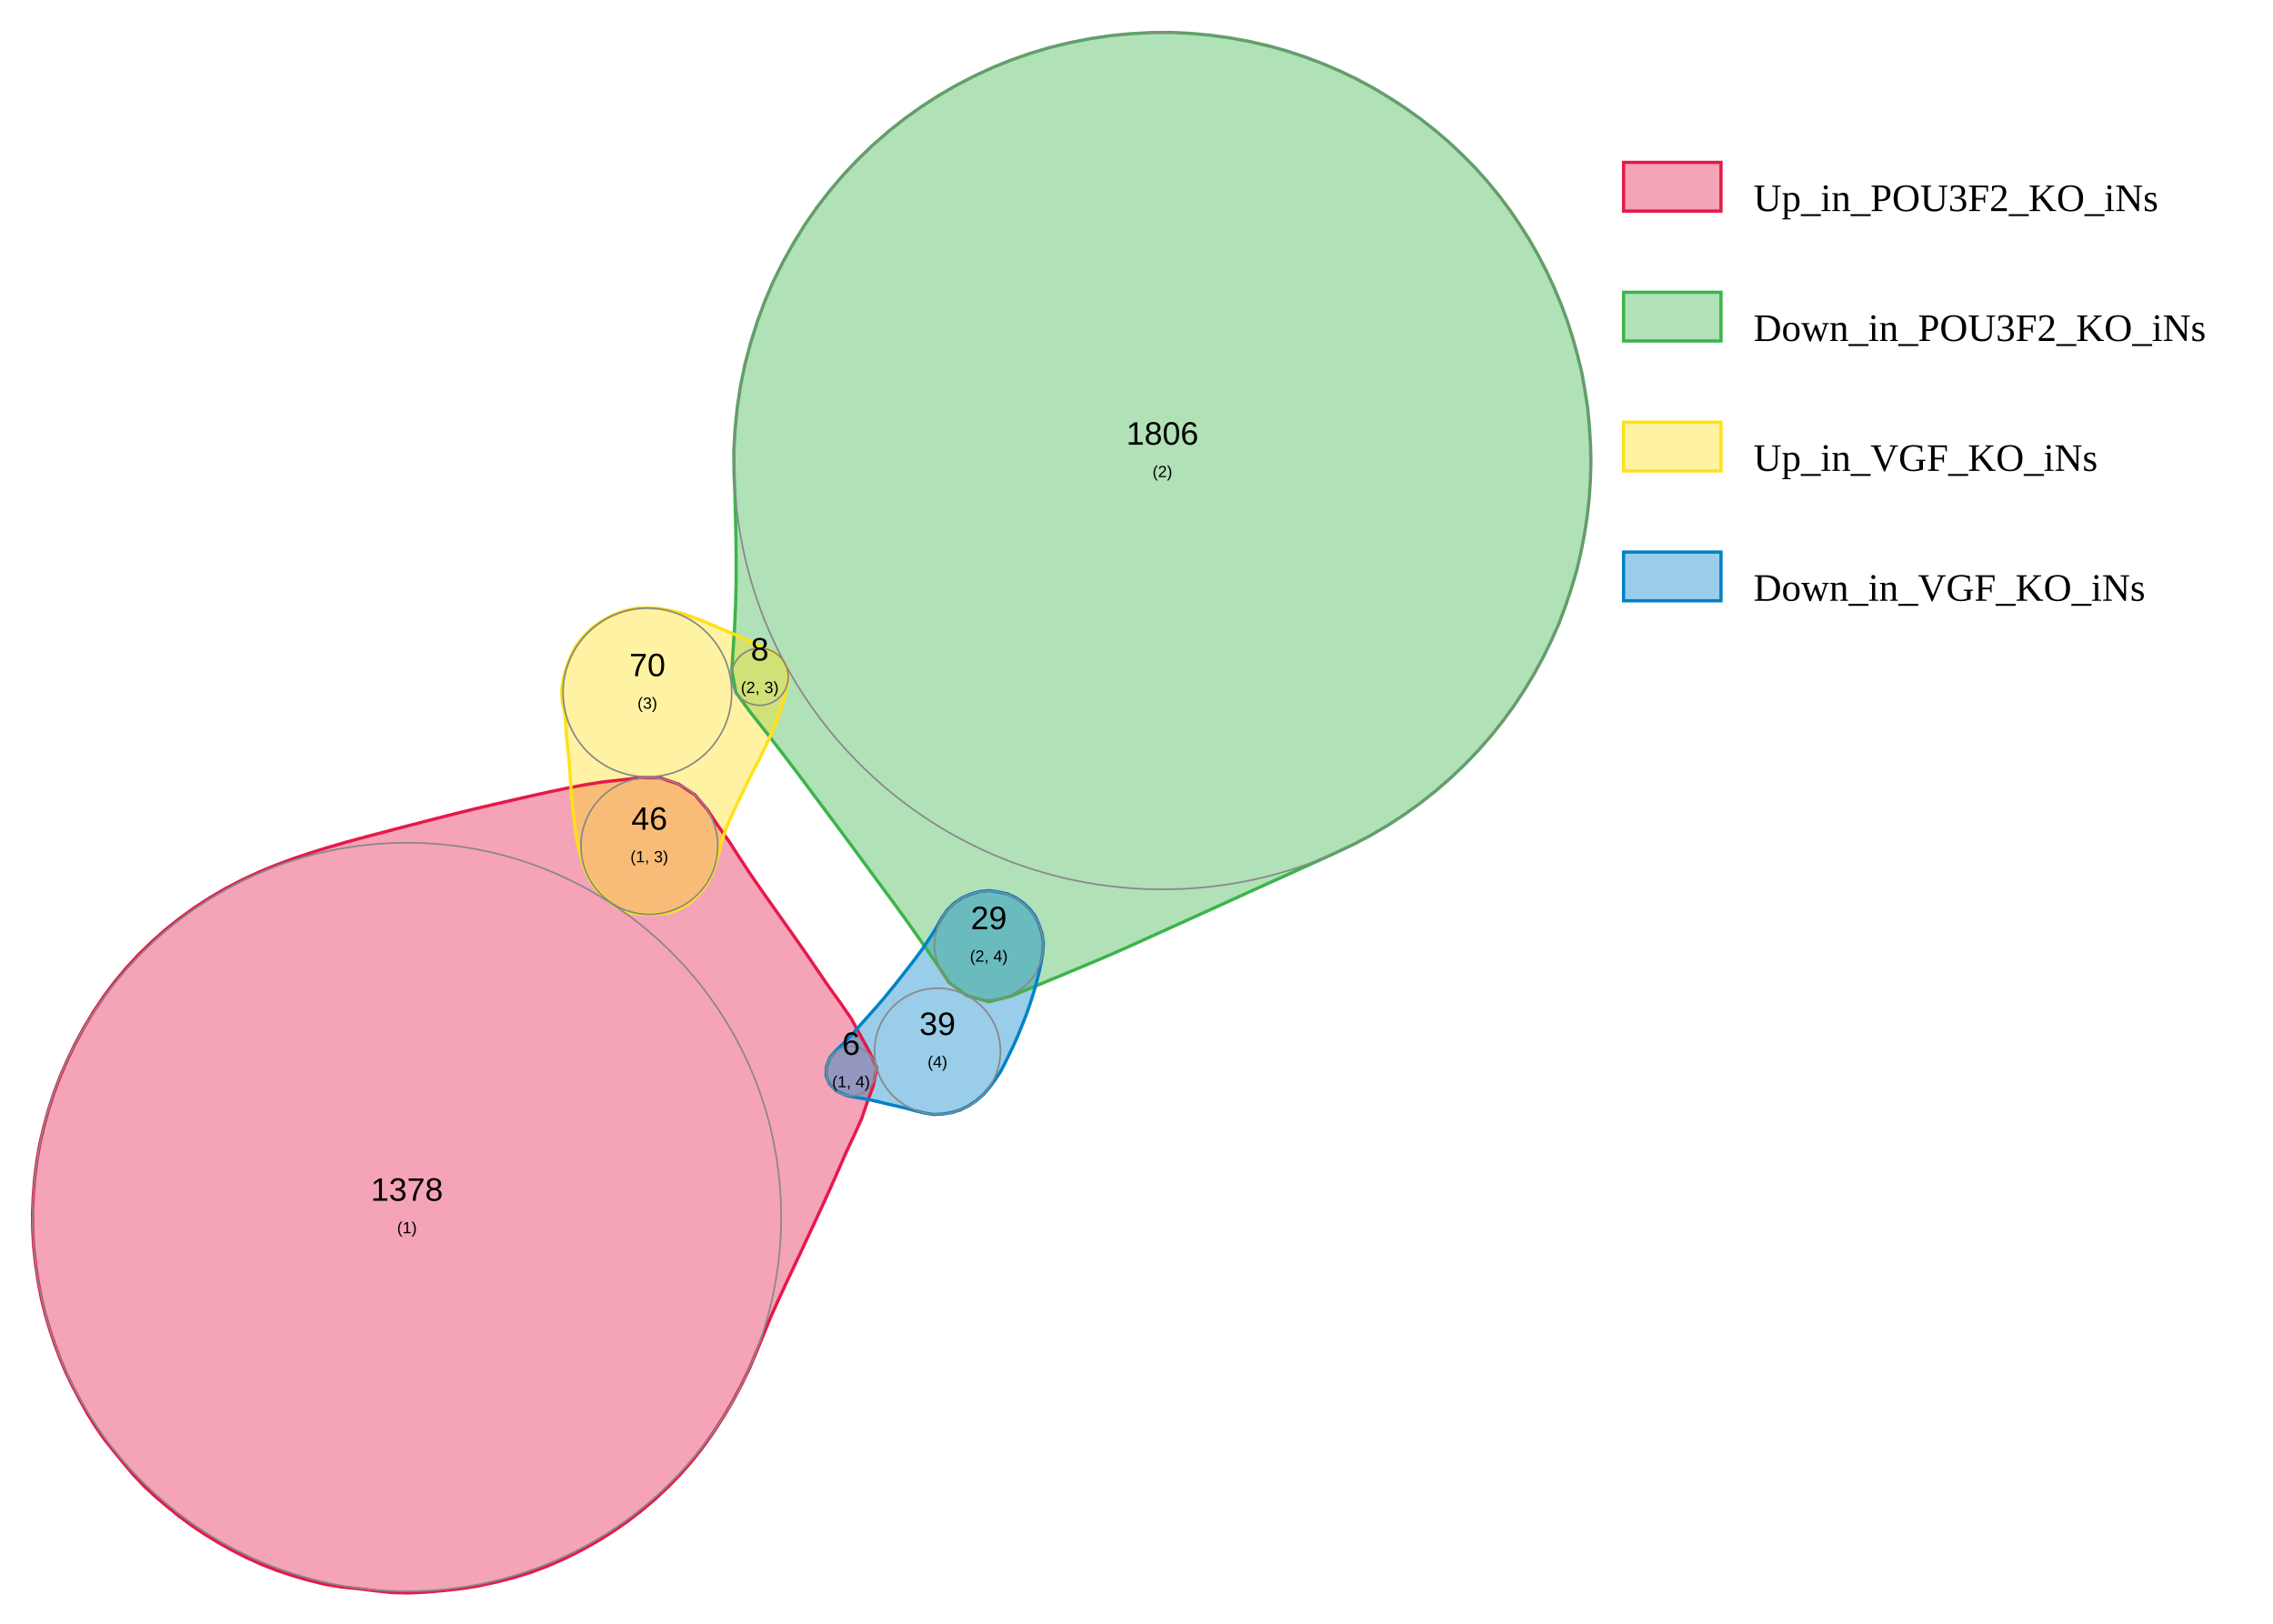
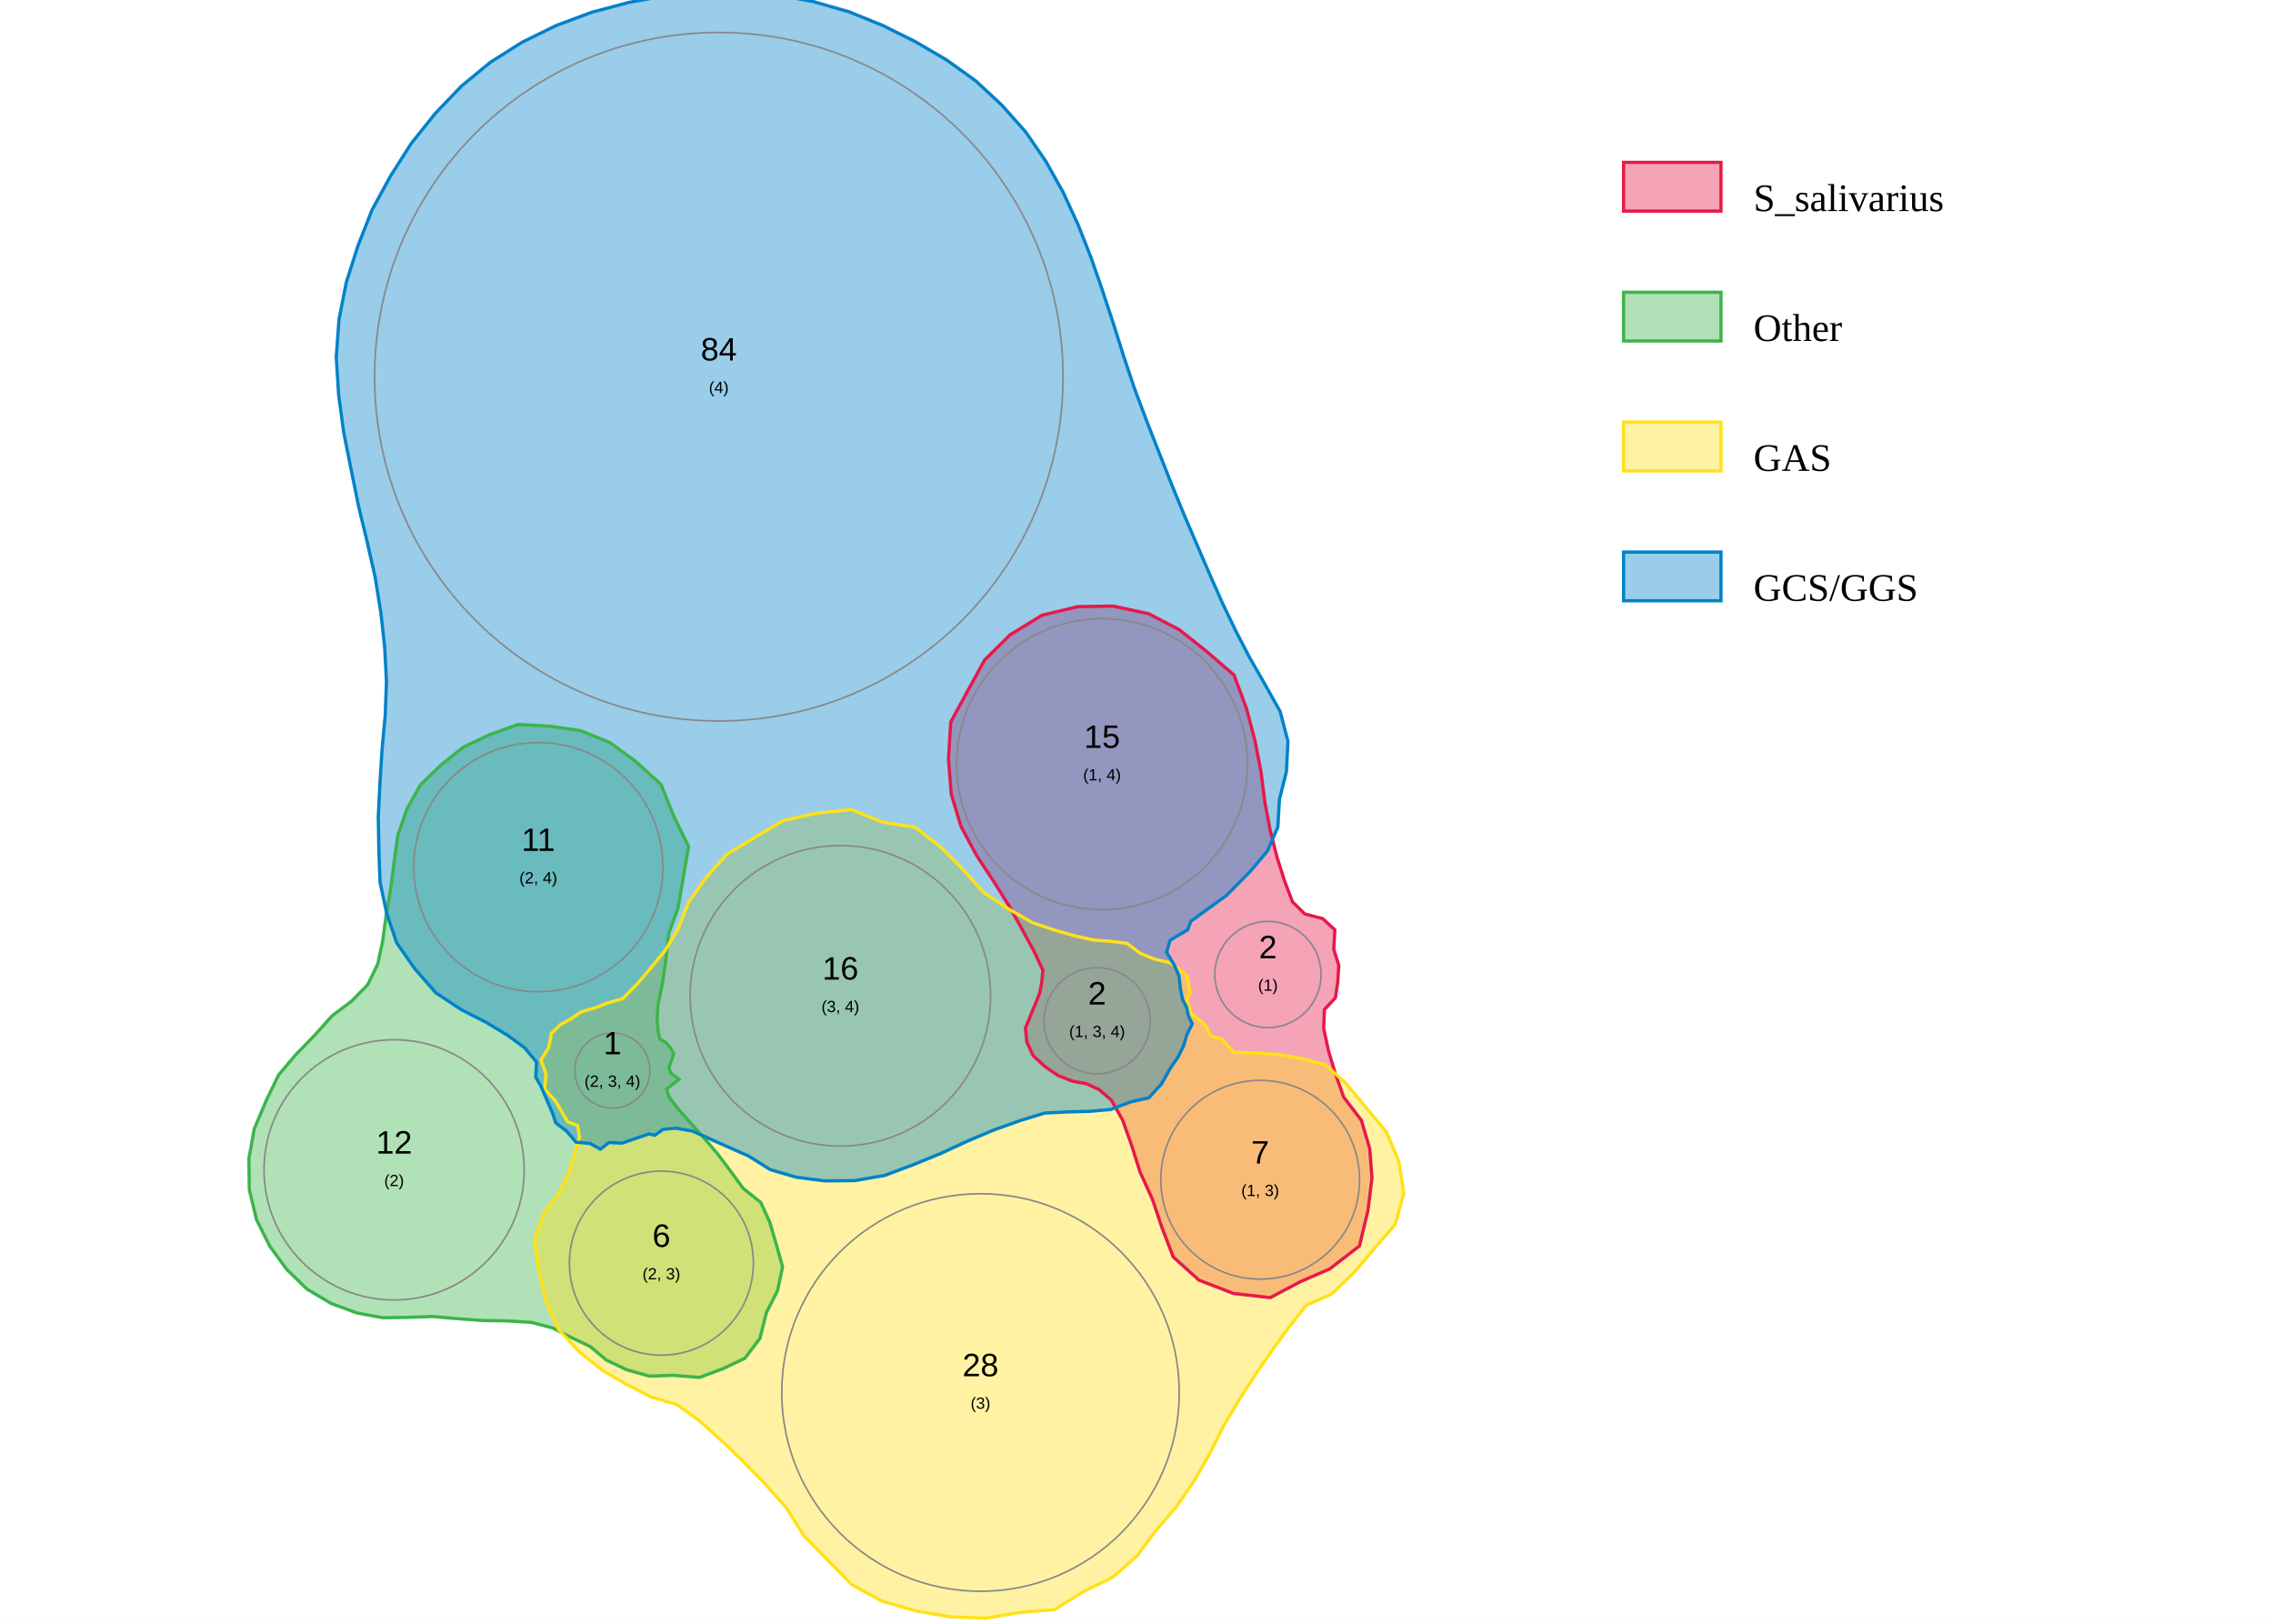
<svg xmlns="http://www.w3.org/2000/svg" xmlns:xlink="http://www.w3.org/1999/xlink" width="700" height="500">
  <defs>
    <style type="text/css">
  .borderLine {
	   stroke: none;
	   fill-opacity: 0.4;
  }
  .outLine {
	   stroke-width: 1;
	   fill: none;
  }
  .circle {
	   stroke: #888888;
	   stroke-width: 0.5;
	   fill: none;
    pointer-events: all;
  }
  .spcircle {
	   stroke: #FF2222;
	   stroke-width: 1;
	   fill: none;
    pointer-events: all;
  }
  .tLabel {
	   font-family: Arial;
    pointer-events: none;
	   font-size: 14px;
	   text-anchor: middle;
	   alignment-baseline: central;
  }
  .nLabel {
	   font-family: Arial;
    pointer-events: none;
	   font-size: 10px;
	   text-anchor: middle;
	   alignment-baseline: central;
  }
  .belong {
	   font-family: Arial;
    pointer-events: none;
	   font-size: 5px;
	   text-anchor: middle;
	   alignment-baseline: central;
  }
  .p0{
    stroke: none;
    fill: #e6194b;
  }
  .q0{
    fill: none;
    stroke: #e6194b;
  }
  .p1{
    stroke: none;
    fill: #3cb44b;
  }
  .q1{
    fill: none;
    stroke: #3cb44b;
  }
  .p2{
    stroke: none;
    fill: #ffe119;
  }
  .q2{
    fill: none;
    stroke: #ffe119;
  }
  .p3{
    stroke: none;
    fill: #0082c8;
  }
  .q3{
    fill: none;
    stroke: #0082c8;
  }

</style>
    <symbol id="bl0">
-       <path d="M 214.05 244.79 L 209.02 241.45 L 203.33 239.53 L 197.41 239.42 L 191.54 240.14 L 185.63 240.79 L 179.88 241.70 L 174.20 242.78 L 168.53 243.98 L 162.85 245.24 L 157.17 246.53 L 151.50 247.84 L 145.85 249.17 L 140.22 250.55 L 134.60 251.97 L 128.99 253.42 L 123.39 254.87 L 117.82 256.33 L 112.24 257.79 L 106.68 259.30 L 101.19 260.89 L 95.75 262.58 L 90.36 264.39 L 85.03 266.36 L 79.83 268.51 L 74.70 270.88 L 69.67 273.49 L 64.77 276.34 L 60.00 279.43 L 55.40 282.75 L 50.96 286.29 L 46.72 290.03 L 42.67 293.97 L 38.86 298.10 L 35.26 302.41 L 31.91 306.90 L 28.79 311.55 L 25.90 316.32 L 23.25 321.20 L 20.83 326.19 L 18.62 331.24 L 16.66 336.39 L 14.94 341.67 L 13.51 346.91 L 12.26 352.17 L 11.33 357.55 L 10.65 362.97 L 10.25 368.09 L 10.01 373.29 L 10.06 378.62 L 10.37 383.95 L 10.95 389.30 L 11.74 394.60 L 12.72 399.79 L 13.91 404.67 L 15.30 409.34 L 16.83 413.92 L 18.53 418.46 L 20.41 422.88 L 22.47 427.13 L 24.70 431.31 L 27.04 435.51 L 29.55 439.48 L 32.20 443.29 L 35.09 446.89 L 38.06 450.55 L 41.11 454.16 L 44.40 457.60 L 47.86 460.85 L 51.50 463.92 L 55.22 466.94 L 59.10 469.80 L 63.13 472.50 L 67.30 475.04 L 71.60 477.44 L 76.03 479.69 L 80.61 481.76 L 85.32 483.60 L 90.14 485.19 L 95.04 486.61 L 100.01 487.85 L 105.13 488.69 L 110.38 489.21 L 115.50 489.85 L 120.71 490.40 L 126.02 490.52 L 131.35 490.25 L 136.72 489.78 L 142.08 489.20 L 147.46 488.33 L 152.79 487.18 L 158.10 485.83 L 163.39 484.21 L 168.59 482.26 L 173.69 480.03 L 178.70 477.54 L 183.60 474.82 L 188.37 471.86 L 192.99 468.68 L 197.44 465.26 L 201.73 461.63 L 205.82 457.80 L 209.71 453.77 L 213.38 449.57 L 216.80 445.18 L 219.98 440.66 L 222.96 436.04 L 225.77 431.27 L 228.38 426.35 L 230.83 421.33 L 233.02 416.10 L 235.19 410.84 L 237.34 405.58 L 239.63 400.48 L 241.98 395.41 L 244.36 390.35 L 246.74 385.29 L 249.11 380.23 L 251.47 375.16 L 253.82 370.09 L 256.12 365.00 L 258.36 359.91 L 260.59 354.80 L 262.99 349.71 L 265.32 344.58 L 267.08 339.38 L 268.96 334.33 L 270.04 328.94 L 267.75 323.83 L 264.97 318.83 L 262.21 313.75 L 258.86 308.86 L 255.36 304.03 L 252.01 299.13 L 248.65 294.20 L 245.21 289.27 L 241.72 284.33 L 238.21 279.37 L 234.71 274.41 L 231.25 269.41 L 227.90 264.34 L 224.62 259.23 L 221.11 254.26 L 217.81 249.23 Z" />
+       <path d="M 363.13 193.88 L 353.75 188.99 L 342.87 186.64 L 331.90 186.80 L 320.88 189.45 L 311.08 195.47 L 303.25 203.20 L 298.08 212.62 L 292.80 222.33 L 292.10 233.70 L 292.95 244.53 L 295.95 254.48 L 300.70 263.34 L 305.99 271.37 L 310.81 279.05 L 314.91 286.42 L 318.50 293.03 L 321.18 298.78 L 320.84 302.33 L 320.18 305.83 L 318.87 309.08 L 317.39 312.68 L 315.80 316.55 L 316.23 320.86 L 318.15 325.05 L 321.79 328.41 L 325.75 331.14 L 330.23 332.91 L 334.55 333.72 L 338.50 335.51 L 342.28 338.79 L 345.71 344.88 L 348.40 352.38 L 351.10 360.91 L 354.92 369.34 L 357.81 377.93 L 361.32 387.07 L 369.26 394.21 L 379.85 398.30 L 391.20 399.58 L 400.46 394.67 L 409.49 390.75 L 418.66 383.66 L 421.28 372.73 L 422.52 362.72 L 421.82 353.67 L 419.26 344.99 L 413.81 337.84 L 411.24 330.61 L 409.12 323.55 L 407.65 316.67 L 407.87 310.86 L 411.24 307.28 L 411.98 302.52 L 412.29 297.25 L 410.76 292.37 L 411.08 286.31 L 407.31 282.86 L 401.78 281.42 L 398.04 277.69 L 395.62 271.33 L 393.29 264.00 L 391.17 255.68 L 389.50 246.84 L 388.34 237.60 L 386.47 228.01 L 383.88 218.18 L 380.04 207.86 L 371.38 200.42 Z" />
    </symbol>
    <symbol id="bl1">
-       <path d="M 366.72 10.28 L 360.60 9.98 L 354.40 10.04 L 348.16 10.38 L 341.93 10.99 L 335.75 11.90 L 329.53 13.12 L 323.45 14.59 L 317.43 16.38 L 311.51 18.44 L 305.74 20.77 L 300.08 23.39 L 294.53 26.25 L 289.11 29.39 L 283.83 32.79 L 278.70 36.44 L 273.71 40.39 L 268.86 44.61 L 264.22 49.07 L 259.78 53.77 L 255.56 58.72 L 251.57 63.87 L 247.82 69.25 L 244.37 74.86 L 241.15 80.63 L 238.18 86.59 L 235.53 92.74 L 233.21 99.07 L 231.19 105.48 L 229.46 112.01 L 228.09 118.62 L 227.06 125.32 L 226.38 132.08 L 225.99 138.88 L 226.06 145.70 L 226.34 152.51 L 226.51 159.33 L 226.65 166.14 L 226.72 172.87 L 226.69 179.56 L 226.53 186.22 L 226.25 192.88 L 225.79 199.62 L 225.38 206.46 L 226.64 213.29 L 231.21 219.50 L 235.97 225.51 L 240.67 231.60 L 245.32 237.69 L 249.86 243.77 L 254.35 249.79 L 258.79 255.74 L 263.17 261.66 L 267.51 267.58 L 271.83 273.44 L 276.10 279.23 L 280.27 285.02 L 284.37 290.85 L 288.38 296.65 L 292.23 302.54 L 297.89 306.66 L 304.63 308.46 L 311.36 306.74 L 317.64 304.16 L 323.88 301.58 L 330.07 299.00 L 336.20 296.44 L 342.26 293.86 L 348.26 291.20 L 354.18 288.52 L 360.05 285.86 L 365.89 283.22 L 371.70 280.59 L 377.48 277.96 L 383.22 275.34 L 388.95 272.74 L 394.64 270.18 L 400.26 267.63 L 405.85 265.10 L 411.36 262.59 L 416.83 260.02 L 422.21 257.19 L 427.47 254.10 L 432.55 250.78 L 437.44 247.26 L 442.15 243.54 L 446.66 239.63 L 450.97 235.54 L 455.07 231.27 L 458.98 226.84 L 462.66 222.25 L 466.12 217.52 L 469.36 212.65 L 472.37 207.67 L 475.15 202.57 L 477.70 197.37 L 480.06 192.10 L 482.08 186.70 L 483.91 181.25 L 485.54 175.76 L 486.85 170.18 L 487.95 164.57 L 488.80 158.96 L 489.43 153.38 L 489.79 147.76 L 489.95 142.16 L 489.81 136.57 L 489.45 131.01 L 488.93 125.49 L 488.07 120.03 L 487.12 114.62 L 485.79 109.27 L 484.32 103.98 L 482.64 98.75 L 480.72 93.59 L 478.59 88.52 L 476.26 83.51 L 473.71 78.60 L 470.99 73.81 L 467.99 69.12 L 464.87 64.54 L 461.53 60.10 L 458.00 55.81 L 454.28 51.64 L 450.33 47.65 L 446.25 43.81 L 441.95 40.13 L 437.48 36.63 L 432.84 33.31 L 428.04 30.17 L 423.09 27.18 L 417.98 24.43 L 412.72 21.90 L 407.35 19.60 L 401.83 17.52 L 396.21 15.66 L 390.48 14.07 L 384.64 12.74 L 378.72 11.65 L 372.73 10.84 Z" />
+       <path d="M 195.82 234.52 L 187.78 228.64 L 178.77 224.99 L 169.24 223.61 L 159.56 223.08 L 150.84 226.20 L 142.71 230.07 L 135.77 235.60 L 129.51 241.64 L 125.25 249.25 L 122.50 257.32 L 121.35 265.60 L 120.29 273.75 L 118.92 281.82 L 117.87 289.62 L 116.35 296.81 L 113.23 303.23 L 108.30 308.26 L 102.27 312.80 L 96.94 318.75 L 91.16 324.69 L 85.82 330.97 L 82.01 338.84 L 78.28 347.67 L 76.65 356.84 L 76.79 366.38 L 78.99 375.54 L 83.07 383.74 L 88.28 390.86 L 94.48 396.92 L 101.98 401.37 L 109.84 404.28 L 117.84 405.77 L 125.73 405.66 L 133.23 405.40 L 140.85 406.06 L 148.60 406.62 L 156.35 406.76 L 163.73 407.22 L 170.19 408.92 L 175.82 411.80 L 181.76 414.63 L 186.77 418.83 L 193.05 421.81 L 200.05 423.76 L 207.27 423.49 L 215.42 424.16 L 222.85 421.37 L 229.39 418.26 L 234.04 412.11 L 236.02 404.20 L 239.46 397.42 L 241.01 390.08 L 239.02 383.05 L 237.11 376.45 L 234.29 370.27 L 228.83 365.91 L 224.90 360.50 L 220.90 355.20 L 216.74 350.36 L 212.55 345.66 L 208.59 341.17 L 206.00 337.71 L 205.24 335.37 L 207.03 333.99 L 209.11 332.36 L 206.52 330.41 L 206.04 328.69 L 206.68 326.78 L 207.50 324.45 L 206.56 322.78 L 205.16 321.07 L 203.23 319.94 L 202.67 317.60 L 202.35 314.07 L 202.64 309.42 L 203.99 302.86 L 205.07 295.40 L 205.94 287.47 L 208.81 279.63 L 210.38 270.47 L 212.05 260.63 L 207.51 251.36 L 203.57 241.55 Z" />
    </symbol>
    <symbol id="bl2">
-       <path d="M 176.67 251.49 L 177.11 255.05 L 177.64 258.62 L 178.37 262.01 L 179.34 265.27 L 180.36 268.43 L 181.87 271.33 L 183.86 274.18 L 186.23 276.51 L 188.68 278.44 L 191.14 280.00 L 193.62 281.01 L 196.37 281.43 L 199.35 281.58 L 202.51 281.50 L 205.79 281.09 L 209.05 280.02 L 212.11 278.22 L 214.81 275.80 L 217.17 272.94 L 218.99 269.89 L 220.25 266.48 L 221.23 263.04 L 222.12 259.76 L 223.05 256.65 L 224.21 253.60 L 225.53 250.64 L 226.90 247.73 L 228.28 244.83 L 229.66 241.96 L 231.07 239.12 L 232.51 236.30 L 233.95 233.49 L 235.34 230.68 L 236.67 227.87 L 237.96 225.06 L 239.16 222.22 L 240.25 219.34 L 241.15 216.43 L 241.89 213.51 L 242.60 210.46 L 242.97 207.31 L 241.93 204.61 L 240.22 202.18 L 237.43 200.32 L 234.41 199.10 L 231.50 197.75 L 228.59 196.40 L 225.57 195.07 L 222.47 193.79 L 219.36 192.45 L 216.19 191.14 L 212.98 189.90 L 209.80 188.79 L 206.43 187.98 L 203.03 187.40 L 199.51 187.19 L 195.92 187.28 L 192.31 188.09 L 188.51 189.48 L 185.18 191.33 L 182.13 193.55 L 179.52 196.15 L 177.25 199.11 L 175.68 202.33 L 174.41 205.65 L 173.43 209.09 L 172.95 212.57 L 173.16 216.06 L 173.91 219.49 L 174.25 222.99 L 174.45 226.56 L 174.82 230.16 L 175.21 233.76 L 175.50 237.33 L 175.73 240.89 L 175.98 244.44 L 176.28 247.97 Z" />
+       <path d="M 170.98 338.95 L 173.02 342.36 L 174.79 345.42 L 177.88 346.60 L 178.47 350.16 L 176.79 355.66 L 174.93 361.86 L 172.04 367.51 L 167.45 373.62 L 164.57 381.88 L 165.92 391.12 L 167.97 400.34 L 172.05 409.40 L 178.55 416.38 L 185.48 421.93 L 192.67 426.12 L 200.45 430.17 L 208.40 432.48 L 215.46 437.53 L 222.25 443.63 L 228.94 450.12 L 235.70 457.01 L 242.19 464.35 L 247.62 472.95 L 254.91 480.41 L 262.29 487.93 L 271.62 493.04 L 282.00 496.05 L 292.70 497.87 L 303.57 498.29 L 314.04 496.52 L 324.75 495.66 L 333.70 490.07 L 342.69 485.68 L 350.11 479.16 L 355.92 471.33 L 362.30 463.95 L 367.78 455.93 L 372.60 447.53 L 376.83 439.06 L 381.62 431.04 L 386.61 423.29 L 391.75 415.85 L 396.94 408.66 L 402.32 401.91 L 410.09 398.50 L 417.08 391.76 L 423.18 384.53 L 429.64 377.11 L 432.33 367.47 L 430.80 357.68 L 426.92 348.48 L 420.47 340.81 L 414.65 333.73 L 408.25 327.89 L 400.60 325.91 L 394.12 324.76 L 386.33 324.23 L 379.94 324.04 L 376.34 320.00 L 372.80 318.95 L 371.15 315.67 L 368.63 313.48 L 366.54 311.73 L 366.21 309.79 L 365.53 308.00 L 366.57 305.71 L 366.09 303.43 L 365.67 300.76 L 363.34 298.53 L 360.19 296.41 L 355.58 295.36 L 351.17 293.56 L 347.09 290.48 L 341.97 289.86 L 336.74 289.46 L 331.12 288.20 L 325.10 286.51 L 317.97 284.12 L 310.53 279.86 L 302.82 274.74 L 296.45 267.61 L 289.82 260.94 L 281.81 254.75 L 271.92 253.20 L 262.20 249.30 L 251.53 250.40 L 241.29 252.65 L 232.35 257.91 L 223.72 263.15 L 217.30 270.40 L 211.99 277.98 L 208.83 286.02 L 204.89 292.61 L 200.35 298.16 L 196.16 303.06 L 191.79 307.50 L 187.15 308.83 L 182.93 310.46 L 178.91 311.60 L 175.88 313.73 L 172.66 315.44 L 169.81 318.19 L 168.96 322.64 L 166.58 326.36 L 168.14 330.68 L 167.73 335.34 Z" />
    </symbol>
    <symbol id="bl3">
-       <path d="M 285.69 289.81 L 284.08 292.19 L 282.39 294.50 L 280.67 296.76 L 278.93 299.00 L 277.17 301.24 L 275.40 303.48 L 273.59 305.71 L 271.76 307.92 L 269.86 310.12 L 267.91 312.31 L 265.93 314.51 L 263.99 316.72 L 262.08 318.92 L 259.91 321.12 L 257.58 323.33 L 255.60 325.62 L 254.53 328.34 L 254.41 331.21 L 255.46 333.76 L 257.51 335.91 L 260.56 337.32 L 263.91 337.99 L 267.31 338.54 L 270.34 339.21 L 273.28 339.94 L 276.27 340.61 L 279.19 341.29 L 281.96 342.06 L 284.72 342.72 L 287.49 343.18 L 290.36 343.04 L 293.12 342.59 L 295.77 341.77 L 298.36 340.51 L 300.72 338.89 L 302.89 337.00 L 304.78 334.76 L 306.49 332.46 L 308.08 330.07 L 309.44 327.47 L 310.75 324.79 L 312.06 322.09 L 313.29 319.33 L 314.45 316.53 L 315.57 313.71 L 316.62 310.87 L 317.58 308.01 L 318.47 305.14 L 319.27 302.25 L 320.01 299.35 L 320.63 296.42 L 321.13 293.46 L 321.33 290.47 L 320.91 287.52 L 320.00 284.74 L 318.78 282.09 L 317.07 279.85 L 315.06 277.96 L 312.80 276.41 L 310.29 275.25 L 307.58 274.67 L 304.80 274.25 L 301.89 274.49 L 298.99 275.29 L 296.32 276.44 L 293.85 278.10 L 291.71 280.22 L 290.01 282.66 L 288.71 285.04 L 287.24 287.44 Z" />
+       <path d="M 116.68 261.87 L 117.04 271.65 L 119.06 281.13 L 122.14 290.30 L 127.75 298.32 L 134.21 305.71 L 142.02 310.89 L 149.70 314.80 L 156.25 318.75 L 161.56 322.65 L 165.24 327.03 L 165.00 331.75 L 166.57 334.43 L 170.18 342.83 L 171.18 345.79 L 174.50 348.31 L 177.37 351.70 L 181.74 352.12 L 184.92 353.88 L 187.52 351.82 L 191.56 352.00 L 199.85 349.17 L 201.67 349.58 L 204.20 347.76 L 208.17 347.40 L 213.32 348.31 L 218.45 350.62 L 224.05 353.11 L 230.49 355.96 L 237.20 360.16 L 245.20 362.50 L 253.93 363.63 L 263.20 363.55 L 272.49 361.94 L 281.16 358.68 L 289.81 355.15 L 298.01 351.36 L 306.11 347.93 L 314.13 345.08 L 321.74 342.74 L 328.76 342.40 L 335.58 342.21 L 341.99 341.66 L 347.93 339.40 L 353.82 338.03 L 357.71 333.77 L 360.58 328.67 L 362.64 325.78 L 364.46 322.14 L 365.56 318.46 L 367.18 315.28 L 365.95 312.77 L 365.47 310.27 L 364.14 307.67 L 363.52 304.33 L 363.07 300.49 L 361.66 297.23 L 359.28 293.22 L 360.34 289.53 L 365.77 286.30 L 366.75 283.67 L 377.81 275.65 L 380.64 272.78 L 385.33 268.00 L 390.36 262.00 L 393.53 254.66 L 394.01 246.20 L 396.17 237.61 L 396.64 228.28 L 394.26 219.13 L 389.60 210.80 L 384.91 202.64 L 380.55 194.23 L 376.40 185.57 L 372.44 176.61 L 368.50 167.46 L 364.52 158.18 L 360.64 148.72 L 356.85 139.12 L 353.06 129.44 L 349.39 119.65 L 346.04 109.68 L 342.85 99.54 L 339.49 89.37 L 335.95 79.18 L 331.97 69.09 L 327.42 59.23 L 322.13 49.75 L 315.94 40.71 L 308.60 32.44 L 300.49 24.90 L 291.52 18.46 L 281.93 12.85 L 271.88 7.85 L 261.41 3.61 L 250.51 0.50 L 239.34 -1.59 L 228.01 -2.49 L 216.61 -2.43 L 205.15 -1.35 L 193.68 0.74 L 182.29 3.76 L 171.28 7.86 L 160.82 12.99 L 151.01 19.18 L 142.11 26.51 L 134.06 34.91 L 126.65 44.16 L 120.25 54.23 L 114.57 64.64 L 110.25 75.65 L 106.67 86.85 L 104.40 98.35 L 103.55 110.03 L 104.30 121.71 L 105.87 133.27 L 108.14 144.64 L 110.42 155.86 L 113.07 166.84 L 115.52 177.68 L 117.27 188.53 L 118.47 199.33 L 119.02 209.95 L 118.62 220.36 L 117.66 230.78 L 117.00 241.29 L 116.49 251.67 Z" />
    </symbol>
  </defs>
  <rect width="700" height="500" style="fill:#fff;stroke-width:0" />
  <use class="p0 borderLine" xlink:href="#bl0" />
  <use class="p1 borderLine" xlink:href="#bl1" />
  <use class="p2 borderLine" xlink:href="#bl2" />
  <use class="p3 borderLine" xlink:href="#bl3" />
  <use class="q0 outLine" xlink:href="#bl0" />
  <use class="q1 outLine" xlink:href="#bl1" />
  <use class="q2 outLine" xlink:href="#bl2" />
  <use class="q3 outLine" xlink:href="#bl3" />
-   <circle class="circle" cx="125.328" cy="374.76" r="115.239" />
-   <text class="tLabel" x="125.33" y="354.76" />
-   <text class="nLabel" x="125.33" y="369.76">1378</text>
-   <text class="belong" x="125.33" y="379.76">(1)</text>
-   <circle class="circle" cx="357.984" cy="141.928" r="131.928" />
-   <text class="tLabel" x="357.98" y="121.93" />
-   <text class="nLabel" x="357.98" y="136.93">1806</text>
-   <text class="belong" x="357.98" y="146.93">(2)</text>
-   <circle class="circle" cx="233.977" cy="208.401" r="8.78" />
-   <text class="tLabel" x="233.98" y="188.40" />
-   <text class="nLabel" x="233.98" y="203.40">8</text>
-   <text class="belong" x="233.98" y="213.40">(2, 3)</text>
-   <circle class="circle" cx="304.523" cy="291.115" r="16.718" />
-   <text class="tLabel" x="304.52" y="271.12" />
-   <text class="nLabel" x="304.52" y="286.12">29</text>
-   <text class="belong" x="304.52" y="296.12">(2, 4)</text>
-   <circle class="circle" cx="199.367" cy="213.226" r="25.973" />
-   <text class="tLabel" x="199.37" y="193.23" />
-   <text class="nLabel" x="199.37" y="208.23">70</text>
-   <text class="belong" x="199.37" y="218.23">(3)</text>
-   <circle class="circle" cx="199.972" cy="260.506" r="21.055" />
-   <text class="tLabel" x="199.97" y="240.51" />
-   <text class="nLabel" x="199.97" y="255.51">46</text>
-   <text class="belong" x="199.97" y="265.51">(1, 3)</text>
-   <circle class="circle" cx="288.706" cy="323.696" r="19.387" />
-   <text class="tLabel" x="288.71" y="303.70" />
-   <text class="nLabel" x="288.71" y="318.70">39</text>
-   <text class="belong" x="288.71" y="328.70">(4)</text>
-   <circle class="circle" cx="262.094" cy="329.832" r="7.604" />
-   <text class="tLabel" x="262.09" y="309.83" />
-   <text class="nLabel" x="262.09" y="324.83">6</text>
-   <text class="belong" x="262.09" y="334.83">(1, 4)</text>
+   <circle class="circle" cx="390.478" cy="300.085" r="16.358" />
+   <text class="tLabel" x="390.48" y="280.08" />
+   <text class="nLabel" x="390.48" y="295.08">2</text>
+   <text class="belong" x="390.48" y="305.08">(1)</text>
+   <circle class="circle" cx="121.374" cy="360.235" r="40.068" />
+   <text class="tLabel" x="121.37" y="340.23" />
+   <text class="nLabel" x="121.37" y="355.23">12</text>
+   <text class="belong" x="121.37" y="365.23">(2)</text>
+   <circle class="circle" cx="203.691" cy="388.958" r="28.332" />
+   <text class="tLabel" x="203.69" y="368.96" />
+   <text class="nLabel" x="203.69" y="383.96">6</text>
+   <text class="belong" x="203.69" y="393.96">(2, 3)</text>
+   <circle class="circle" cx="188.599" cy="329.653" r="11.567" />
+   <text class="tLabel" x="188.60" y="309.65" />
+   <text class="nLabel" x="188.60" y="324.65">1</text>
+   <text class="belong" x="188.60" y="334.65">(2, 3, 4)</text>
+   <circle class="circle" cx="165.783" cy="267.021" r="38.362" />
+   <text class="tLabel" x="165.78" y="247.02" />
+   <text class="nLabel" x="165.78" y="262.02">11</text>
+   <text class="belong" x="165.78" y="272.02">(2, 4)</text>
+   <circle class="circle" cx="301.958" cy="428.795" r="61.205" />
+   <text class="tLabel" x="301.96" y="408.79" />
+   <text class="nLabel" x="301.96" y="423.79">28</text>
+   <text class="belong" x="301.96" y="433.79">(3)</text>
+   <circle class="circle" cx="388.091" cy="363.285" r="30.602" />
+   <text class="tLabel" x="388.09" y="343.29" />
+   <text class="nLabel" x="388.09" y="358.29">7</text>
+   <text class="belong" x="388.09" y="368.29">(1, 3)</text>
+   <circle class="circle" cx="337.868" cy="314.329" r="16.358" />
+   <text class="tLabel" x="337.87" y="294.33" />
+   <text class="nLabel" x="337.87" y="309.33">2</text>
+   <text class="belong" x="337.87" y="319.33">(1, 3, 4)</text>
+   <circle class="circle" cx="258.811" cy="306.654" r="46.267" />
+   <text class="tLabel" x="258.81" y="286.65" />
+   <text class="nLabel" x="258.81" y="301.65">16</text>
+   <text class="belong" x="258.81" y="311.65">(3, 4)</text>
+   <circle class="circle" cx="221.369" cy="116.01" r="106.01" />
+   <text class="tLabel" x="221.37" y="96.01" />
+   <text class="nLabel" x="221.37" y="111.01">84</text>
+   <text class="belong" x="221.37" y="121.01">(4)</text>
+   <circle class="circle" cx="339.388" cy="235.303" r="44.797" />
+   <text class="tLabel" x="339.39" y="215.30" />
+   <text class="nLabel" x="339.39" y="230.30">15</text>
+   <text class="belong" x="339.39" y="240.30">(1, 4)</text>
  <rect class="p0 borderLine" x="500.00" y="50.00" width="30.00" height="15.00" />
  <rect class="q0" x="500.00" y="50.00" width="30.00" height="15.00" />
-   <text class="legend" x="540.00" y="65.00">Up_in_POU3F2_KO_iNs</text>
+   <text class="legend" x="540.00" y="65.00">S_salivarius</text>
  <rect class="p1 borderLine" x="500.00" y="90.00" width="30.00" height="15.00" />
  <rect class="q1" x="500.00" y="90.00" width="30.00" height="15.00" />
-   <text class="legend" x="540.00" y="105.00">Down_in_POU3F2_KO_iNs</text>
+   <text class="legend" x="540.00" y="105.00">Other</text>
  <rect class="p2 borderLine" x="500.00" y="130.00" width="30.00" height="15.00" />
  <rect class="q2" x="500.00" y="130.00" width="30.00" height="15.00" />
-   <text class="legend" x="540.00" y="145.00">Up_in_VGF_KO_iNs</text>
+   <text class="legend" x="540.00" y="145.00">GAS</text>
  <rect class="p3 borderLine" x="500.00" y="170.00" width="30.00" height="15.00" />
  <rect class="q3" x="500.00" y="170.00" width="30.00" height="15.00" />
-   <text class="legend" x="540.00" y="185.00">Down_in_VGF_KO_iNs</text>
+   <text class="legend" x="540.00" y="185.00">GCS/GGS</text>
</svg>
